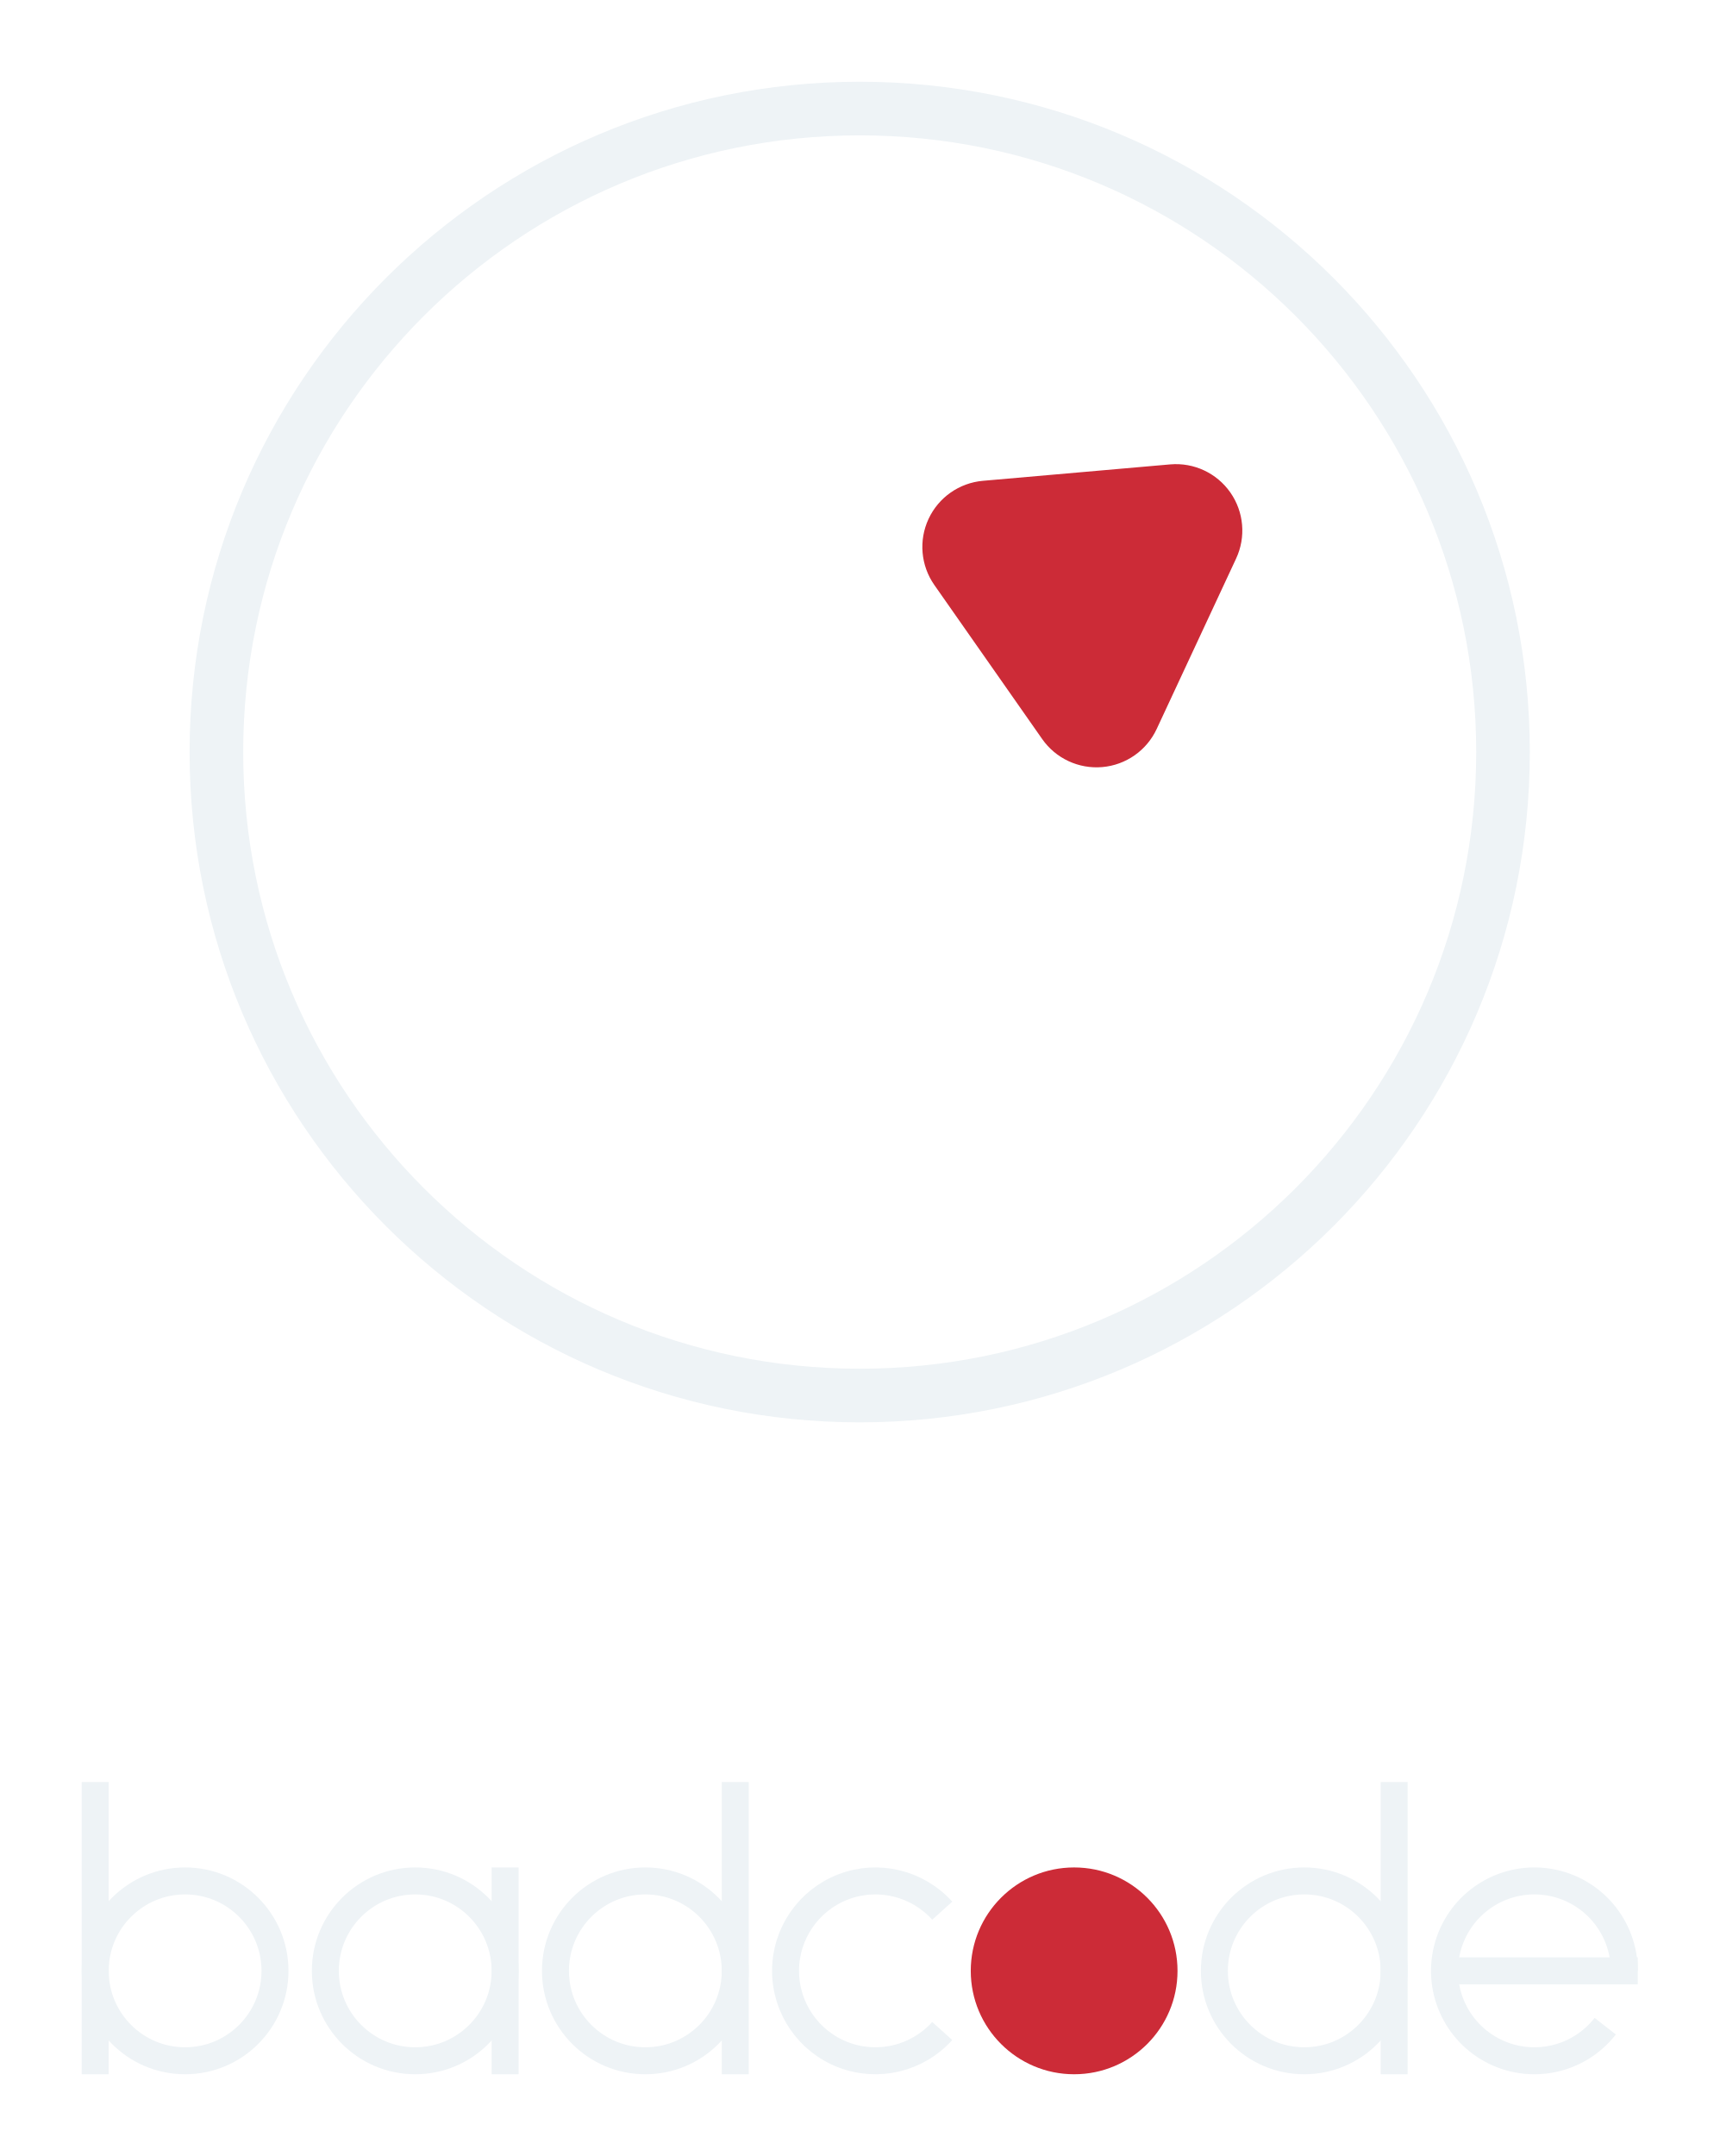
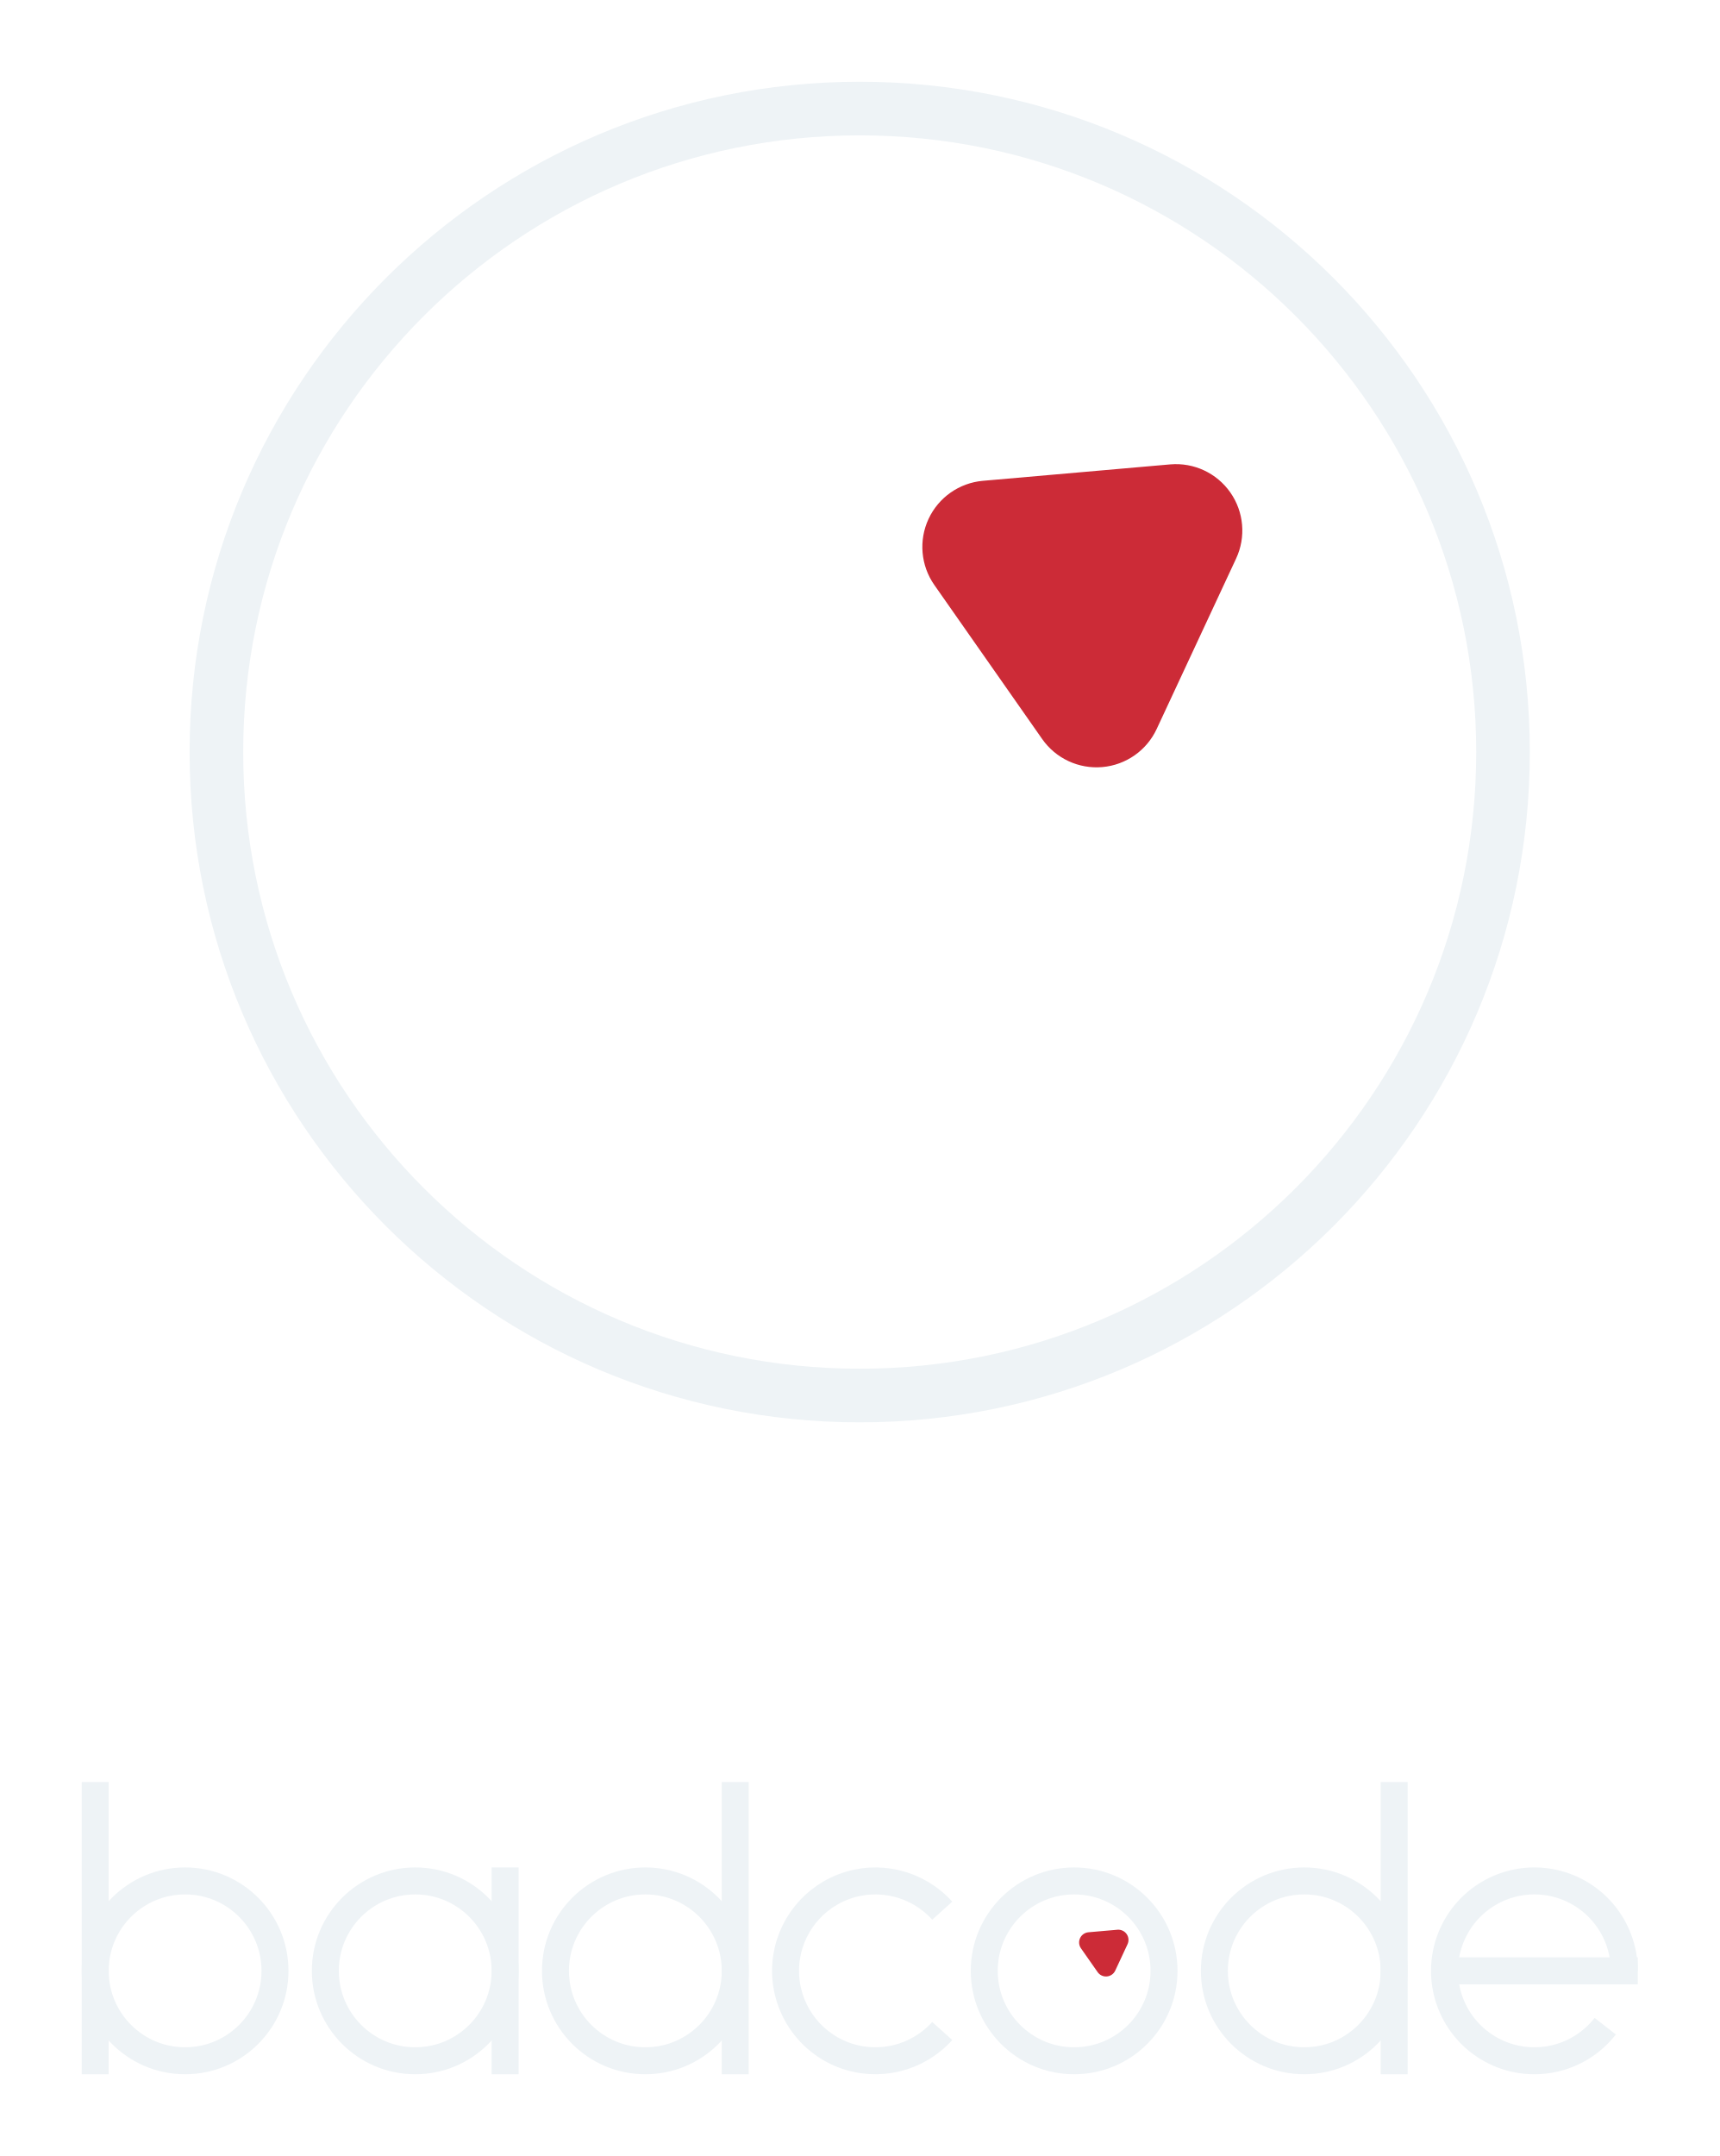
<svg xmlns="http://www.w3.org/2000/svg" viewBox="-105.2 -92 210.41 263.75" role="img">
  <circle cx="0" cy="0" r="78.72" fill="none" stroke="#eef3f6" stroke-width="6.56" />
  <path d="M38 -35.19A8.12 8.12 0 0 1 46.06 -23.67L36.34 -2.82A8.12 8.12 0 0 1 22.33 -1.59L9.13 -20.44A8.12 8.12 0 0 1 15.07 -33.18Z" fill="#cc2b37" />
  <g transform="translate(-95.2 160.1)">
    <g fill="none" stroke="#eef3f6" stroke-width="3.3">
      <circle cx="12.65" cy="-11" r="11" />
      <line x1="1.65" y1="-34.1" x2="1.65" y2="1.65" />
      <circle cx="40.81" cy="-11" r="11" />
      <line x1="51.81" y1="-23.65" x2="51.81" y2="1.65" />
      <circle cx="68.97" cy="-11" r="11" />
      <line x1="79.97" y1="-34.1" x2="79.97" y2="1.65" />
      <path d="M105.3 -3.64A11 11 0 1 1 105.3 -18.36" />
      <circle cx="149.6" cy="-11" r="11" />
      <line x1="160.6" y1="-34.1" x2="160.6" y2="1.65" />
      <path d="M186.43 -4.23A11 11 0 1 1 188.76 -11" />
      <line x1="166.76" y1="-11" x2="190.41" y2="-11" />
    </g>
-     <circle cx="121.44" cy="-11" r="12.65" fill="#cc2b37" />
+     <circle cx="121.44" cy="-11" r="11" fill="none" stroke="#eef3f6" stroke-width="3.3" />
+     <path d="M126.73 -16.03A1.25 1.25 0 0 1 127.97 -14.25L126.47 -11.03A1.25 1.25 0 0 1 124.31 -10.85L122.28 -13.75A1.25 1.25 0 0 1 123.19 -15.72Z" fill="#cc2b37" />
  </g>
</svg>
